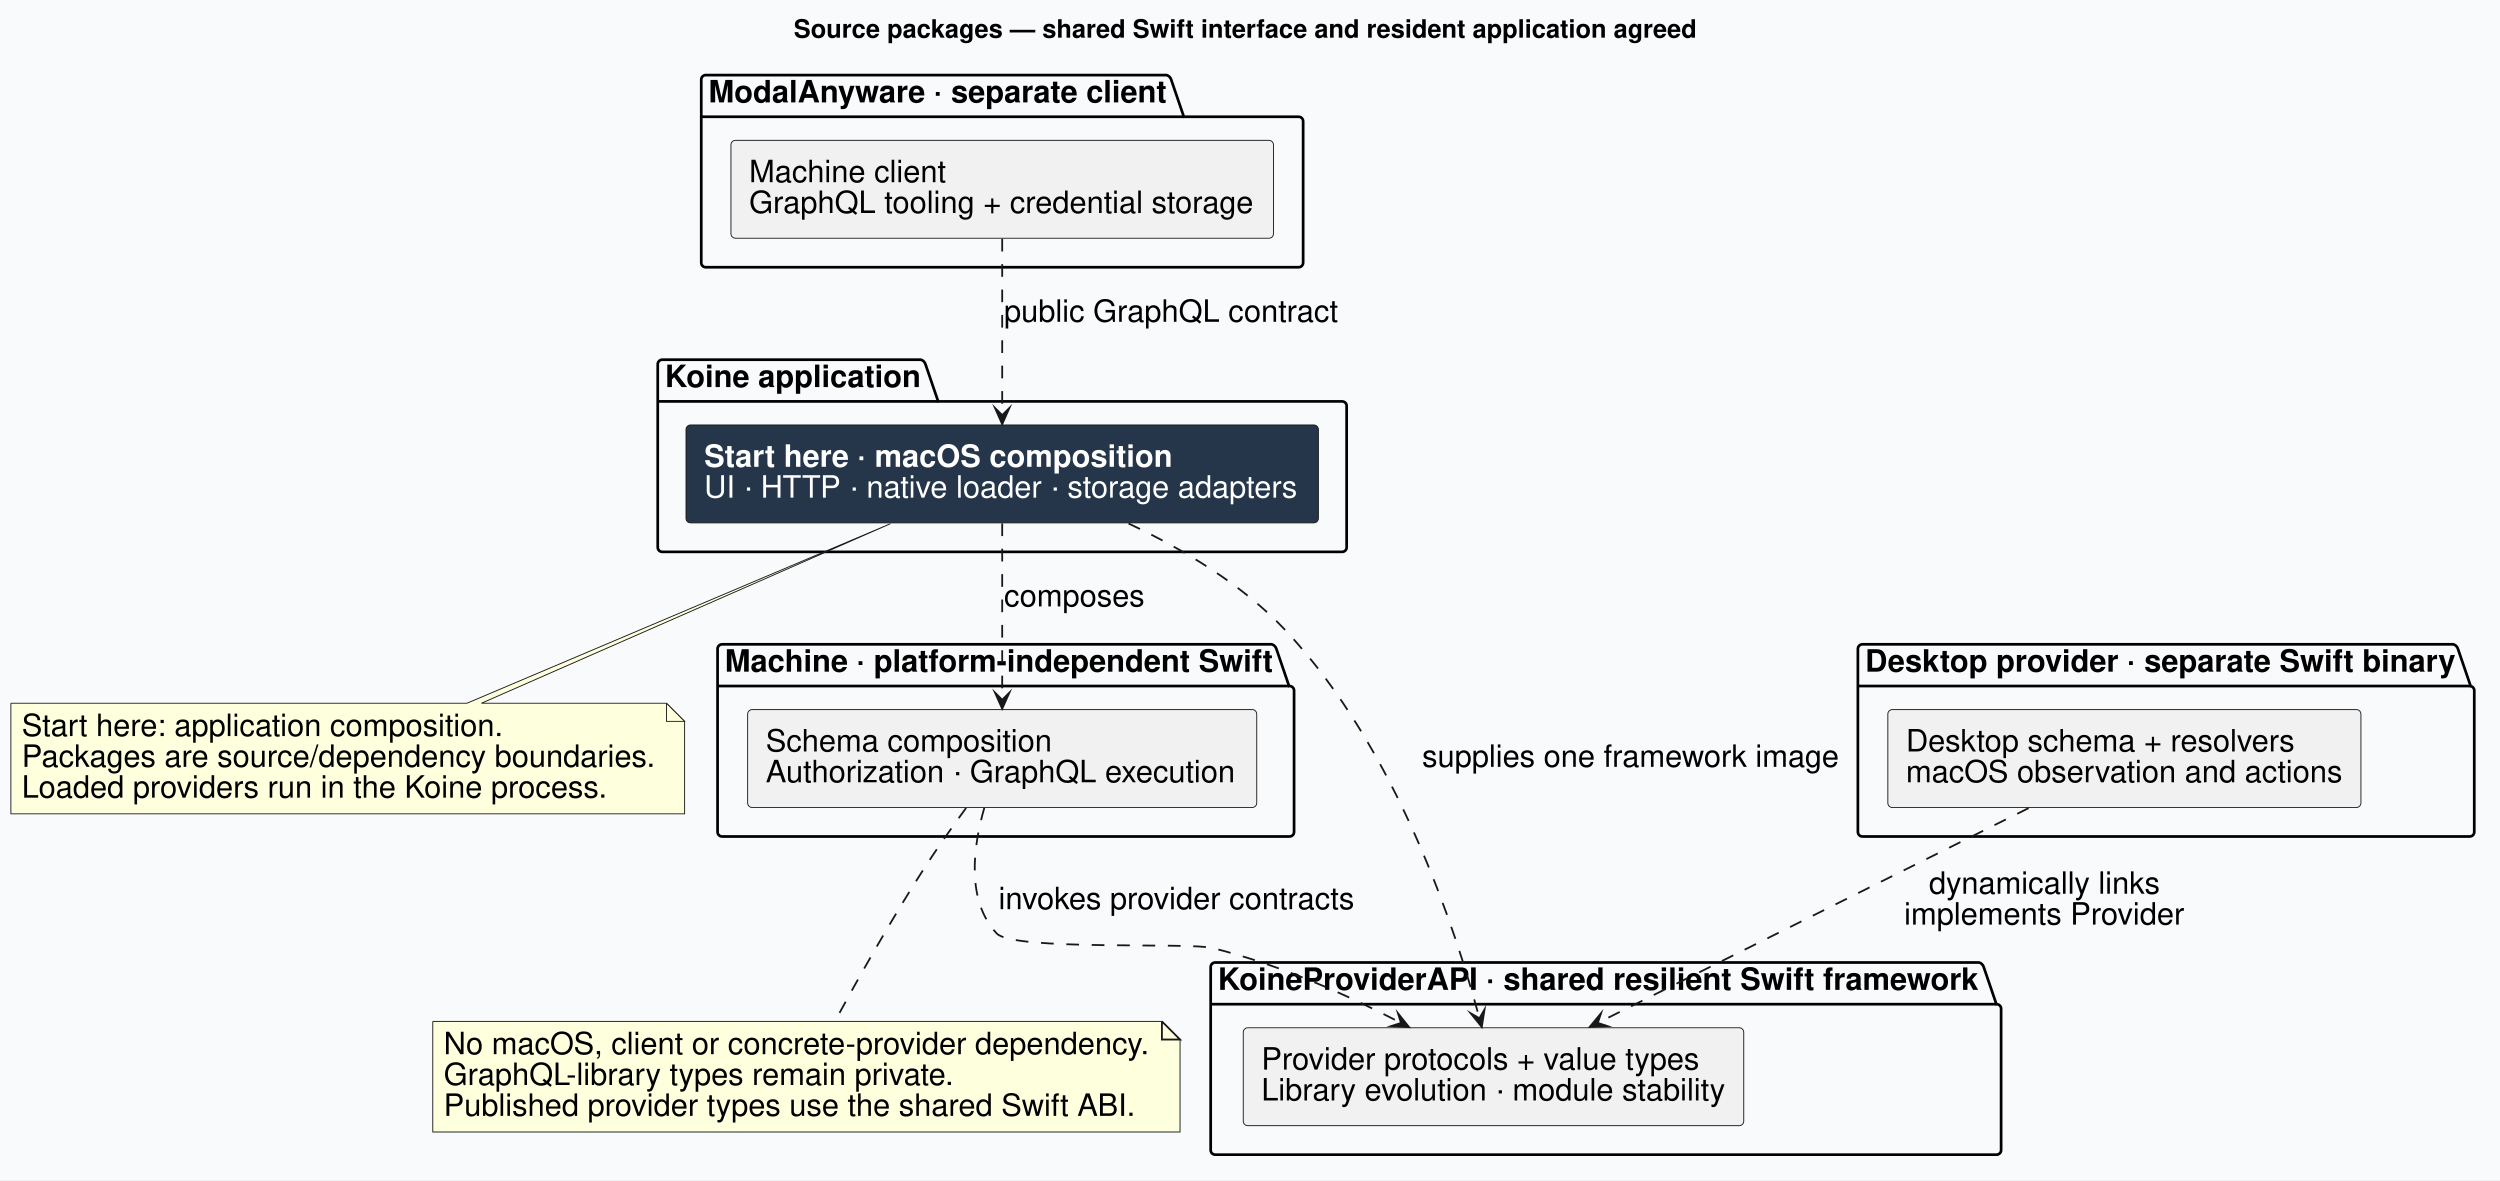
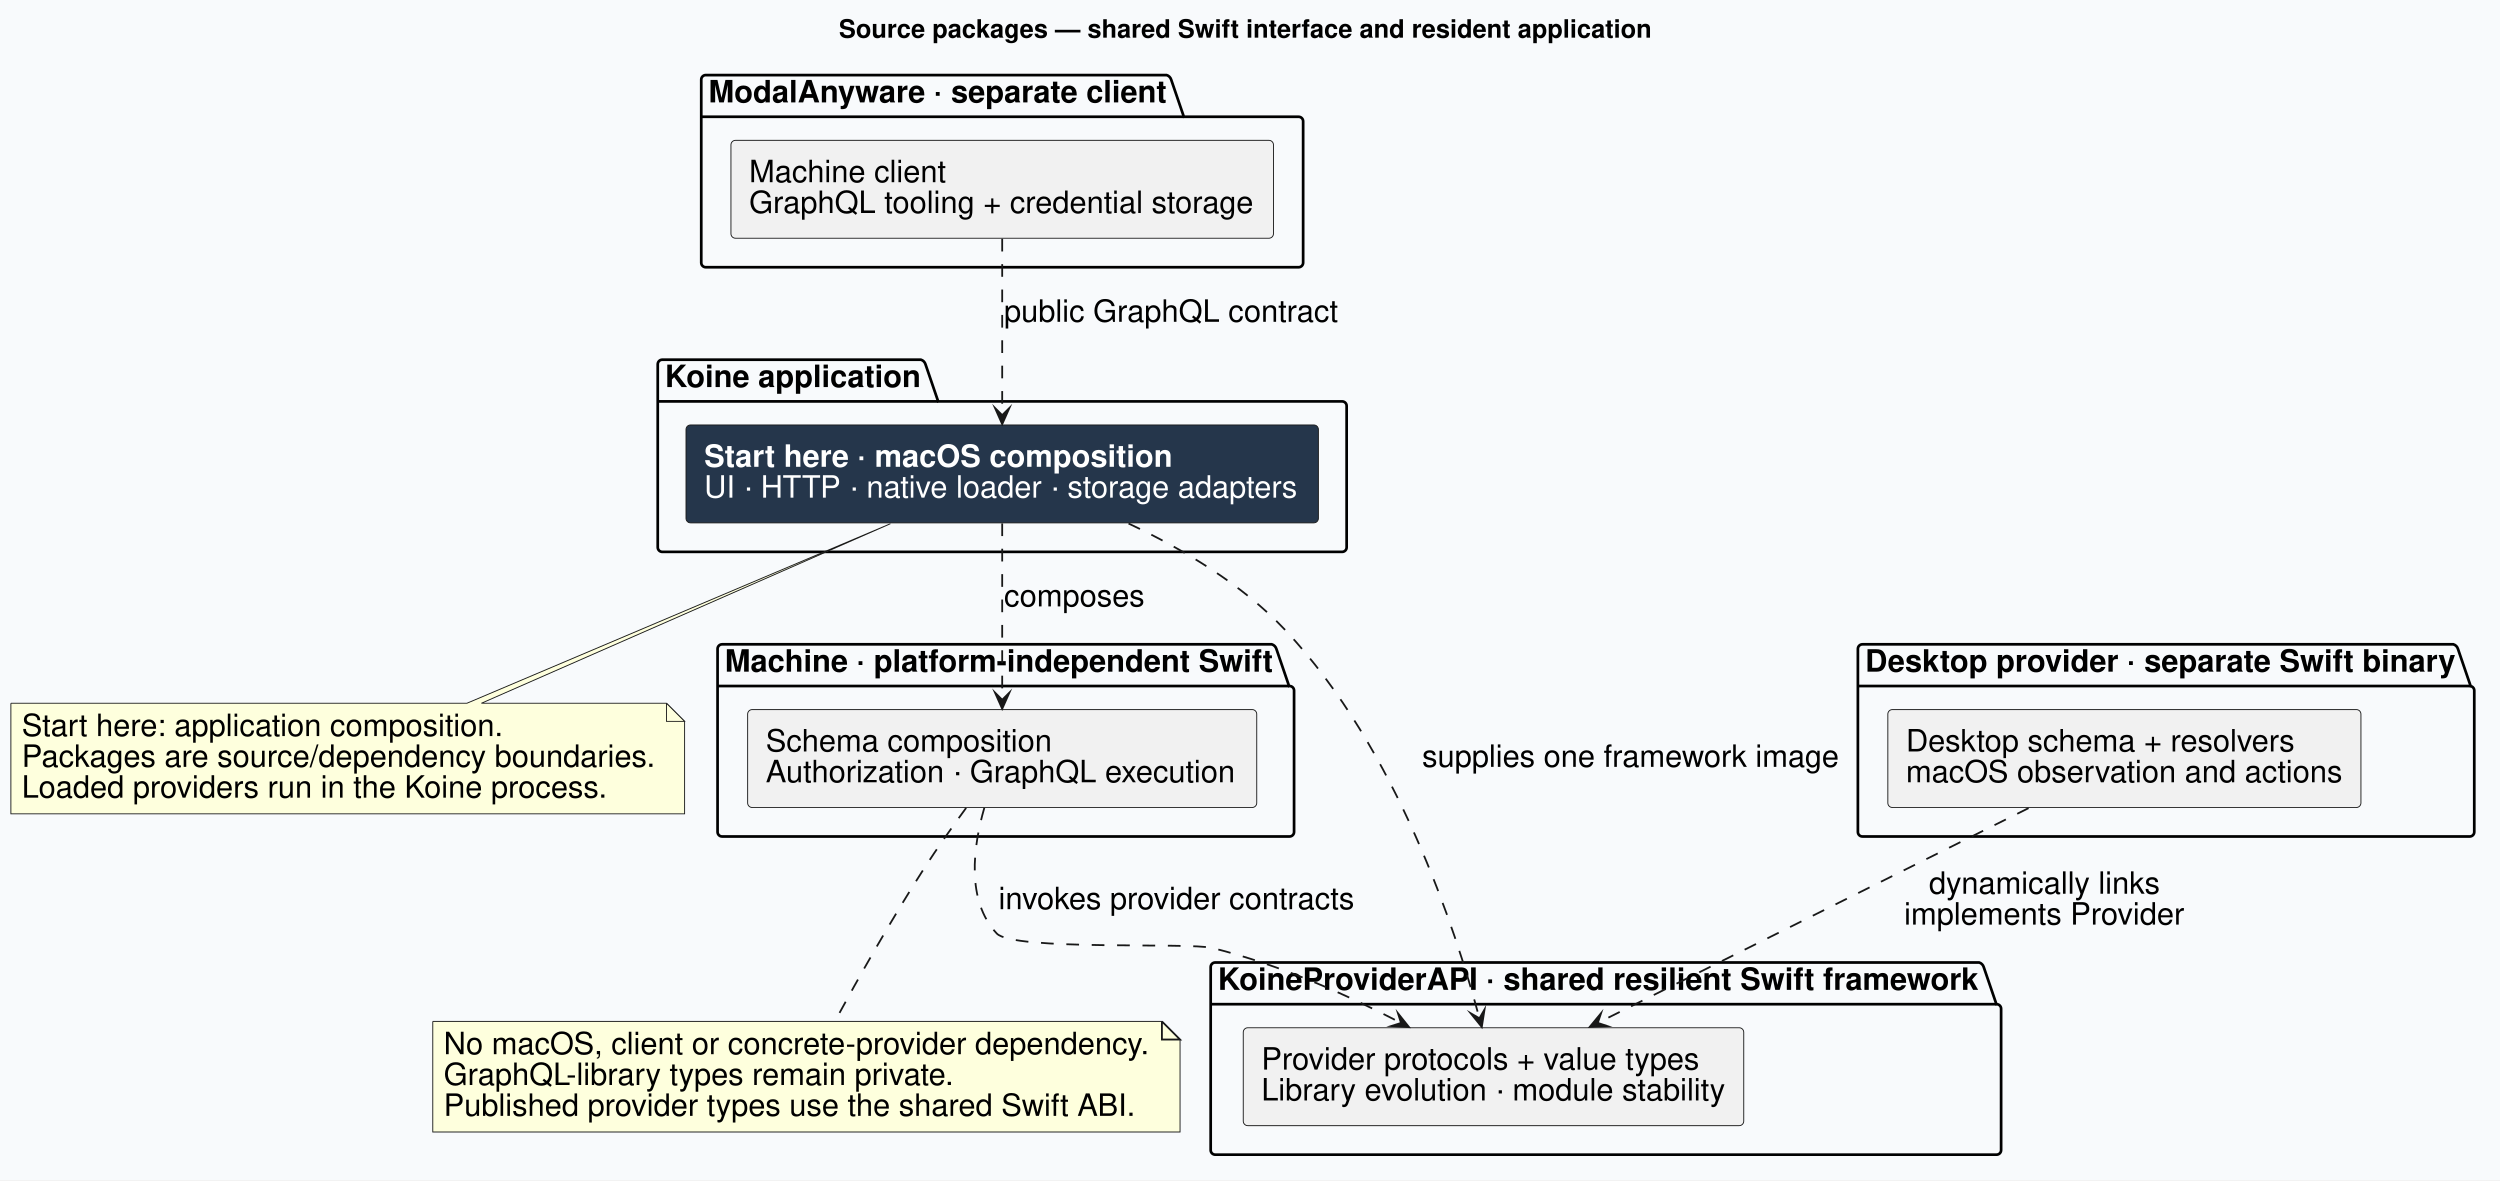
<svg xmlns="http://www.w3.org/2000/svg" version="1.1" data-diagram-type="DESCRIPTION" style="width:1379px;height:651px;background:#F8FAFC;" width="1379px" height="651px" viewBox="0 0 1379 651" zoomAndPan="magnify" preserveAspectRatio="none" contentStyleType="text/css">
  <defs />
  <g font-family="sans-serif" lengthAdjust="spacing">
    <rect x="0" y="0" width="1379" height="651" fill="#F8FAFC" style="stroke:none;" />
    <g class="title" data-source-line="7">
-       <text x="437.826" y="20.78" fill="#000" font-size="14" textLength="497.157" font-weight="700" font-family="Helvetica">Source packages — shared Swift interface and resident application agreed</text>
+       <text x="462.726" y="20.78" fill="#000" font-size="14" textLength="447.357" font-weight="700" font-family="Helvetica">Source packages — shared Swift interface and resident application</text>
    </g>
    <g class="cluster" data-qualified-name="Koine application" id="ent0001" data-source-line="8">
      <path d="M365.31,198.41 L507.988,198.41 A3.75,3.75 0 0 1 510.488,200.91 L517.488,221.41 L740.31,221.41 A2.5,2.5 0 0 1 742.81,223.91 L742.81,301.91 A2.5,2.5 0 0 1 740.31,304.41 L365.31,304.41 A2.5,2.5 0 0 1 362.81,301.91 L362.81,200.91 A2.5,2.5 0 0 1 365.31,198.41" style="stroke:#000;stroke-width:1.5;" fill="none" />
      <line x1="362.81" y1="221.41" x2="517.488" y2="221.41" style="stroke:#000;stroke-width:1.5;" />
      <text x="366.81" y="213.5" fill="#000" font-size="17" textLength="141.678" font-weight="700" font-family="Helvetica">Koine application</text>
    </g>
    <g class="cluster" data-qualified-name="Machine . platform-independent Swift" id="ent0003" data-source-line="11">
      <path d="M398.31,355.41 L701.541,355.41 A3.75,3.75 0 0 1 704.041,357.91 L711.041,378.41 L711.31,378.41 A2.5,2.5 0 0 1 713.81,380.91 L713.81,458.91 A2.5,2.5 0 0 1 711.31,461.41 L398.31,461.41 A2.5,2.5 0 0 1 395.81,458.91 L395.81,357.91 A2.5,2.5 0 0 1 398.31,355.41" style="stroke:#000;stroke-width:1.5;" fill="none" />
      <line x1="395.81" y1="378.41" x2="711.041" y2="378.41" style="stroke:#000;stroke-width:1.5;" />
      <text x="399.81" y="370.5" fill="#000" font-size="17" textLength="302.231" font-weight="700" font-family="Helvetica">Machine · platform-independent Swift</text>
    </g>
    <g class="cluster" data-qualified-name="KoineProviderAPI . shared resilient Swift framework" id="ent0005" data-source-line="14">
      <path d="M670.31,530.91 L1091.711,530.91 A3.75,3.75 0 0 1 1094.211,533.41 L1101.211,553.91 L1101.31,553.91 A2.5,2.5 0 0 1 1103.81,556.41 L1103.81,634.41 A2.5,2.5 0 0 1 1101.31,636.91 L670.31,636.91 A2.5,2.5 0 0 1 667.81,634.41 L667.81,533.41 A2.5,2.5 0 0 1 670.31,530.91" style="stroke:#000;stroke-width:1.5;" fill="none" />
      <line x1="667.81" y1="553.91" x2="1101.211" y2="553.91" style="stroke:#000;stroke-width:1.5;" />
      <text x="671.81" y="546" fill="#000" font-size="17" textLength="420.401" font-weight="700" font-family="Helvetica">KoineProviderAPI · shared resilient Swift framework</text>
    </g>
    <g class="cluster" data-qualified-name="Desktop provider . separate Swift binary" id="ent0007" data-source-line="17">
      <path d="M1027.31,355.41 L1353.294,355.41 A3.75,3.75 0 0 1 1355.794,357.91 L1362.794,378.41 L1362.31,378.41 A2.5,2.5 0 0 1 1364.81,380.91 L1364.81,458.91 A2.5,2.5 0 0 1 1362.31,461.41 L1027.31,461.41 A2.5,2.5 0 0 1 1024.81,458.91 L1024.81,357.91 A2.5,2.5 0 0 1 1027.31,355.41" style="stroke:#000;stroke-width:1.5;" fill="none" />
      <line x1="1024.81" y1="378.41" x2="1362.794" y2="378.41" style="stroke:#000;stroke-width:1.5;" />
      <text x="1028.81" y="370.5" fill="#000" font-size="17" textLength="324.984" font-weight="700" font-family="Helvetica">Desktop provider · separate Swift binary</text>
    </g>
    <g class="cluster" data-qualified-name="ModalAnyware . separate client" id="ent0009" data-source-line="20">
      <path d="M389.31,41.41 L643.509,41.41 A3.75,3.75 0 0 1 646.009,43.91 L653.009,64.41 L716.31,64.41 A2.5,2.5 0 0 1 718.81,66.91 L718.81,144.91 A2.5,2.5 0 0 1 716.31,147.41 L389.31,147.41 A2.5,2.5 0 0 1 386.81,144.91 L386.81,43.91 A2.5,2.5 0 0 1 389.31,41.41" style="stroke:#000;stroke-width:1.5;" fill="none" />
      <line x1="386.81" y1="64.41" x2="653.009" y2="64.41" style="stroke:#000;stroke-width:1.5;" />
      <text x="390.81" y="56.5" fill="#000" font-size="17" textLength="253.199" font-weight="700" font-family="Helvetica">ModalAnyware · separate client</text>
    </g>
    <g class="entity" data-qualified-name="Koine application.App" id="ent0002" data-source-line="9">
      <rect x="378.4" y="234.41" width="348.819" height="54" fill="#25364B" style="stroke:#181818;stroke-width:0.5;" rx="2.5" ry="2.5" />
      <text x="388.4" y="257.5" fill="#FFF" font-size="17" textLength="257.897" font-weight="700" font-family="Helvetica">Start here · macOS composition</text>
      <text x="388.4" y="274.5" fill="#FFF" font-size="17" textLength="328.819" font-family="Helvetica">UI · HTTP · native loader · storage adapters</text>
    </g>
    <g class="entity" data-qualified-name="Machine . platform-independent Swift.Machine" id="ent0004" data-source-line="12">
      <rect x="412.4" y="391.41" width="280.819" height="54" fill="#F1F1F1" style="stroke:#181818;stroke-width:0.5;" rx="2.5" ry="2.5" />
      <text x="422.4" y="414.5" fill="#000" font-size="17" textLength="157.798" font-family="Helvetica">Schema composition</text>
      <text x="422.4" y="431.5" fill="#000" font-size="17" textLength="260.819" font-family="Helvetica">Authorization · GraphQL execution</text>
    </g>
    <g class="entity" data-qualified-name="KoineProviderAPI . shared resilient Swift framework.API" id="ent0006" data-source-line="15">
      <rect x="685.78" y="566.91" width="276.071" height="54" fill="#F1F1F1" style="stroke:#181818;stroke-width:0.5;" rx="2.5" ry="2.5" />
      <text x="695.78" y="590" fill="#000" font-size="17" textLength="242.375" font-family="Helvetica">Provider protocols + value types</text>
      <text x="695.78" y="607" fill="#000" font-size="17" textLength="256.071" font-family="Helvetica">Library evolution · module stability</text>
    </g>
    <g class="entity" data-qualified-name="Desktop provider . separate Swift binary.Desktop" id="ent0008" data-source-line="18">
      <rect x="1041.33" y="391.41" width="260.963" height="54" fill="#F1F1F1" style="stroke:#181818;stroke-width:0.5;" rx="2.5" ry="2.5" />
      <text x="1051.33" y="414.5" fill="#000" font-size="17" textLength="214.949" font-family="Helvetica">Desktop schema + resolvers</text>
      <text x="1051.33" y="431.5" fill="#000" font-size="17" textLength="240.963" font-family="Helvetica">macOS observation and actions</text>
    </g>
    <g class="entity" data-qualified-name="ModalAnyware . separate client.Client" id="ent0010" data-source-line="21">
      <rect x="403.19" y="77.41" width="299.255" height="54" fill="#F1F1F1" style="stroke:#181818;stroke-width:0.5;" rx="2.5" ry="2.5" />
      <text x="413.19" y="100.5" fill="#000" font-size="17" textLength="108.666" font-family="Helvetica">Machine client</text>
      <text x="413.19" y="117.5" fill="#000" font-size="17" textLength="279.255" font-family="Helvetica">GraphQL tooling + credential storage</text>
    </g>
    <g class="entity" data-qualified-name="GMN16" id="ent0017" data-source-line="29">
      <path d="M6,387.91 L6,448.91 A0,0 0 0 0 6,448.91 L377.625,448.91 A0,0 0 0 0 377.625,448.91 L377.625,397.91 L367.625,387.91 L265.54,387.91 L491.16,288.88 L257.54,387.91 L6,387.91 A0,0 0 0 0 6,387.91" style="stroke:#181818;stroke-width:0.5;" fill="#FEFFDD" />
      <path d="M367.625,387.91 L367.625,397.91 L377.625,397.91 L367.625,387.91" style="stroke:#181818;stroke-width:0.5;" fill="#FEFFDD" />
      <text x="12" y="406" fill="#000" font-size="17" textLength="265.534" font-family="Helvetica">Start here: application composition.</text>
      <text x="12" y="423" fill="#000" font-size="17" textLength="350.625" font-family="Helvetica">Packages are source/dependency boundaries.</text>
      <text x="12" y="440" fill="#000" font-size="17" textLength="324.146" font-family="Helvetica">Loaded providers run in the Koine process.</text>
    </g>
    <g class="entity" data-qualified-name="GMN19" id="ent0020" data-source-line="34">
      <path d="M238.72,563.41 L238.72,624.41 L650.911,624.41 L650.911,573.41 L640.911,563.41 L238.72,563.41" style="stroke:#181818;stroke-width:0.5;" fill="#FEFFDD" />
      <path d="M640.911,563.41 L640.911,573.41 L650.911,573.41 L640.911,563.41" style="stroke:#181818;stroke-width:1;" fill="#FEFFDD" />
      <text x="244.72" y="581.5" fill="#000" font-size="17" textLength="391.191" font-family="Helvetica">No macOS, client or concrete-provider dependency.</text>
      <text x="244.72" y="598.5" fill="#000" font-size="17" textLength="284.385" font-family="Helvetica">GraphQL-library types remain private.</text>
      <text x="244.72" y="615.5" fill="#000" font-size="17" textLength="381.761" font-family="Helvetica">Published provider types use the shared Swift ABI.</text>
    </g>
    <g class="link" data-entity-1="ent0002" data-entity-2="ent0004" id="lnk11" data-source-line="23" data-link-type="dependency">
      <path d="M552.81,288.7 C552.81,317.21 552.81,357.43 552.81,385.99" style="stroke:#181818;stroke-width:1;stroke-dasharray:7,7;" fill="none" id="App-to-Machine" />
      <polygon points="552.81,390.99,556.81,381.99,552.81,385.99,548.81,381.99,552.81,390.99" fill="#181818" style="stroke:#181818;stroke-width:1;stroke-linejoin:miter;stroke-miterlimit:10;" />
      <text x="553.81" y="334.5" fill="#000" font-size="17" textLength="77.479" font-family="Helvetica">composes</text>
    </g>
    <g class="link" data-entity-1="ent0002" data-entity-2="ent0006" id="lnk12" data-source-line="24" data-link-type="dependency">
      <path d="M622.5,288.77 C652.03,302.66 685.03,322.14 708.81,347.41 C770.58,413.05 802.994,513.031 816.054,561.681" style="stroke:#181818;stroke-width:1;stroke-dasharray:7,7;" fill="none" id="App-to-API" />
      <polygon points="817.35,566.51,818.88,556.78,816.054,561.681,811.153,558.854,817.35,566.51" fill="#181818" style="stroke:#181818;stroke-width:1;stroke-linejoin:miter;stroke-miterlimit:10;" />
      <text x="784.44" y="423" fill="#000" font-size="17" textLength="230.554" font-family="Helvetica">supplies one framework image</text>
    </g>
    <g class="link" data-entity-1="ent0004" data-entity-2="ent0006" id="lnk13" data-source-line="25" data-link-type="dependency">
      <path d="M542.95,445.62 C536.77,467.07 532.82,496.74 549.81,514.91 C558.86,524.59 655.96,519.69 668.81,522.91 C706.9,532.46 742.814,548.673 772.794,564.263" style="stroke:#181818;stroke-width:1;stroke-dasharray:7,7;" fill="none" id="Machine-to-API" />
      <polygon points="777.23,566.57,771.091,558.869,772.794,564.263,767.4,565.966,777.23,566.57" fill="#181818" style="stroke:#181818;stroke-width:1;stroke-linejoin:miter;stroke-miterlimit:10;" />
      <text x="550.81" y="501.5" fill="#000" font-size="17" textLength="197.476" font-family="Helvetica">invokes provider contracts</text>
    </g>
    <g class="link" data-entity-1="ent0008" data-entity-2="ent0006" id="lnk14" data-source-line="26" data-link-type="dependency">
      <path d="M1118.96,445.76 C1053.46,478.42 946.955,531.519 881.355,564.219" style="stroke:#181818;stroke-width:1;stroke-dasharray:7,7;" fill="none" id="Desktop-to-API" />
      <polygon points="876.88,566.45,886.719,566.014,881.355,564.219,883.15,558.855,876.88,566.45" fill="#181818" style="stroke:#181818;stroke-width:1;stroke-linejoin:miter;stroke-miterlimit:10;" />
      <text x="1064.02" y="493" fill="#000" font-size="17" textLength="127.542" font-family="Helvetica">dynamically links</text>
      <text x="1050.32" y="510" fill="#000" font-size="17" textLength="154.942" font-family="Helvetica">implements Provider</text>
    </g>
    <g class="link" data-entity-1="ent0010" data-entity-2="ent0002" id="lnk15" data-source-line="27" data-link-type="dependency">
      <path d="M552.81,131.7 C552.81,160.21 552.81,200.43 552.81,228.99" style="stroke:#181818;stroke-width:1;stroke-dasharray:7,7;" fill="none" id="Client-to-App" />
      <polygon points="552.81,233.99,556.81,224.99,552.81,228.99,548.81,224.99,552.81,233.99" fill="#181818" style="stroke:#181818;stroke-width:1;stroke-linejoin:miter;stroke-miterlimit:10;" />
      <text x="553.81" y="177.5" fill="#000" font-size="17" textLength="184.261" font-family="Helvetica">public GraphQL contract</text>
    </g>
    <g class="link" data-entity-1="ent0004" data-entity-2="ent0020" id="lnk21" data-source-line="34" data-link-type="association">
      <path d="M532.92,445.64 C525.43,455.86 516.99,467.77 509.81,478.91 C491.81,506.88 473.2,540.02 460.53,563.35" style="stroke:#181818;stroke-width:1;stroke-dasharray:7,7;" fill="none" id="Machine-GMN19" />
    </g>
  </g>
</svg>
